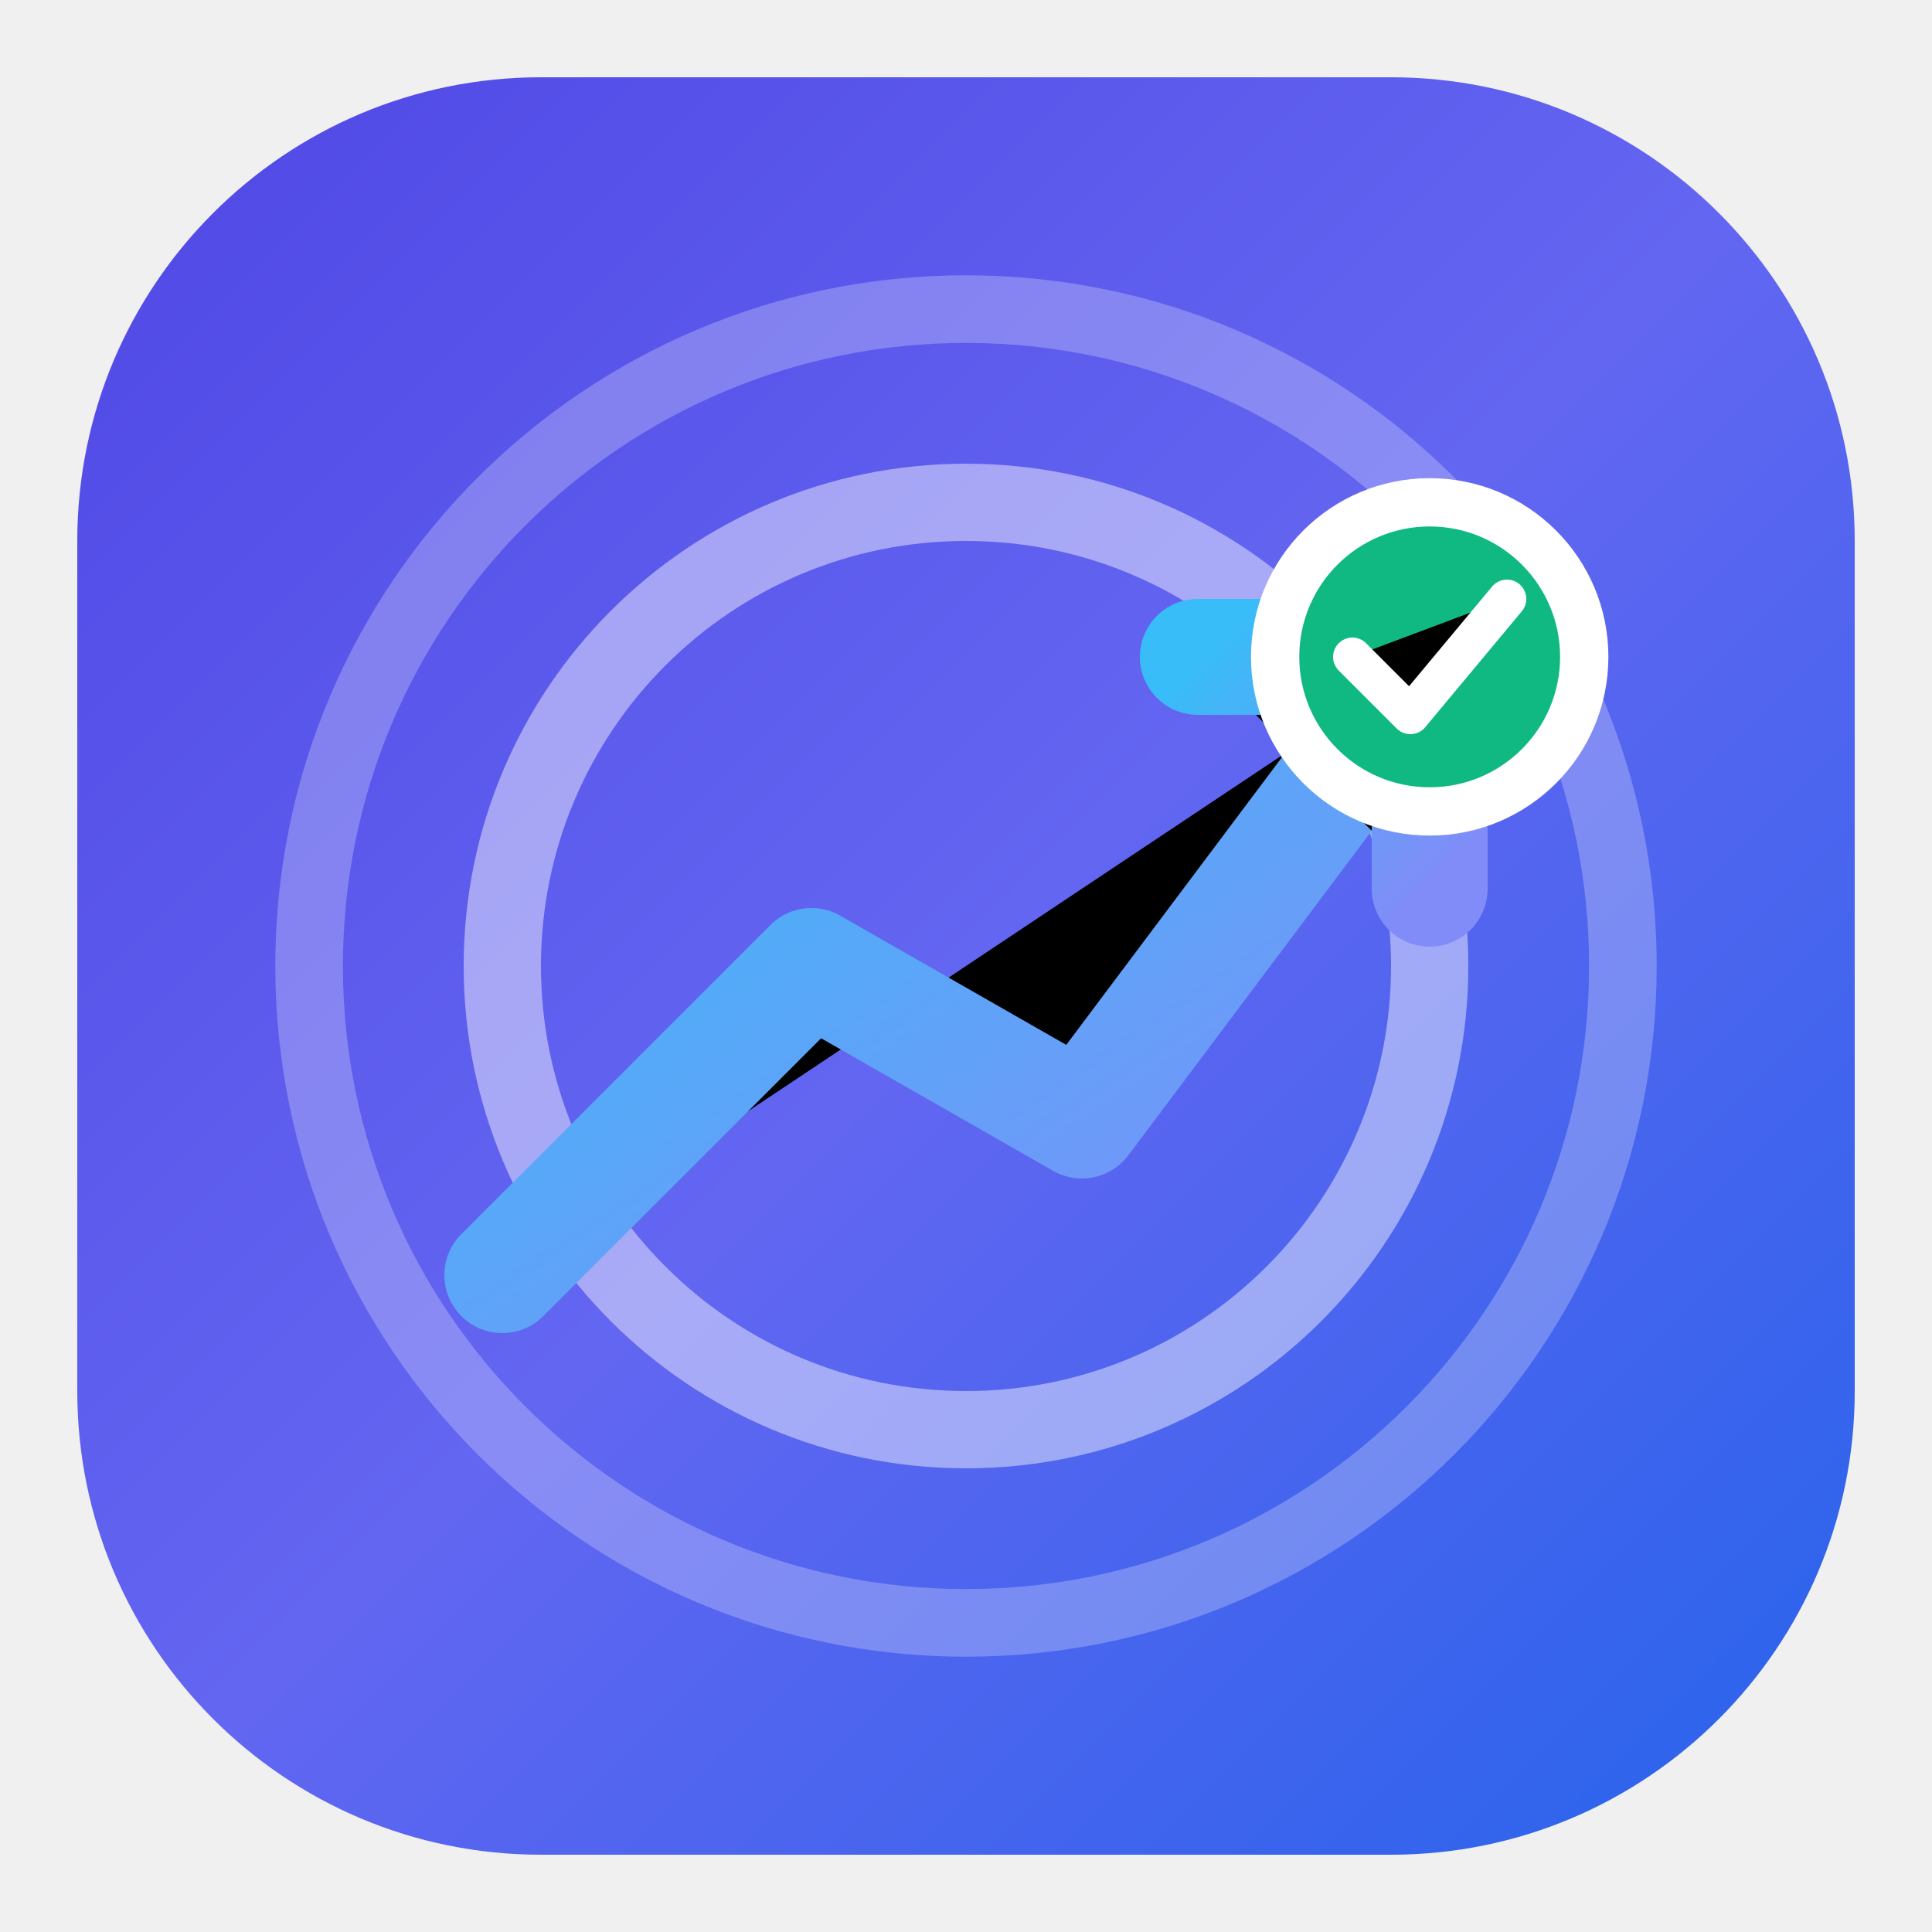
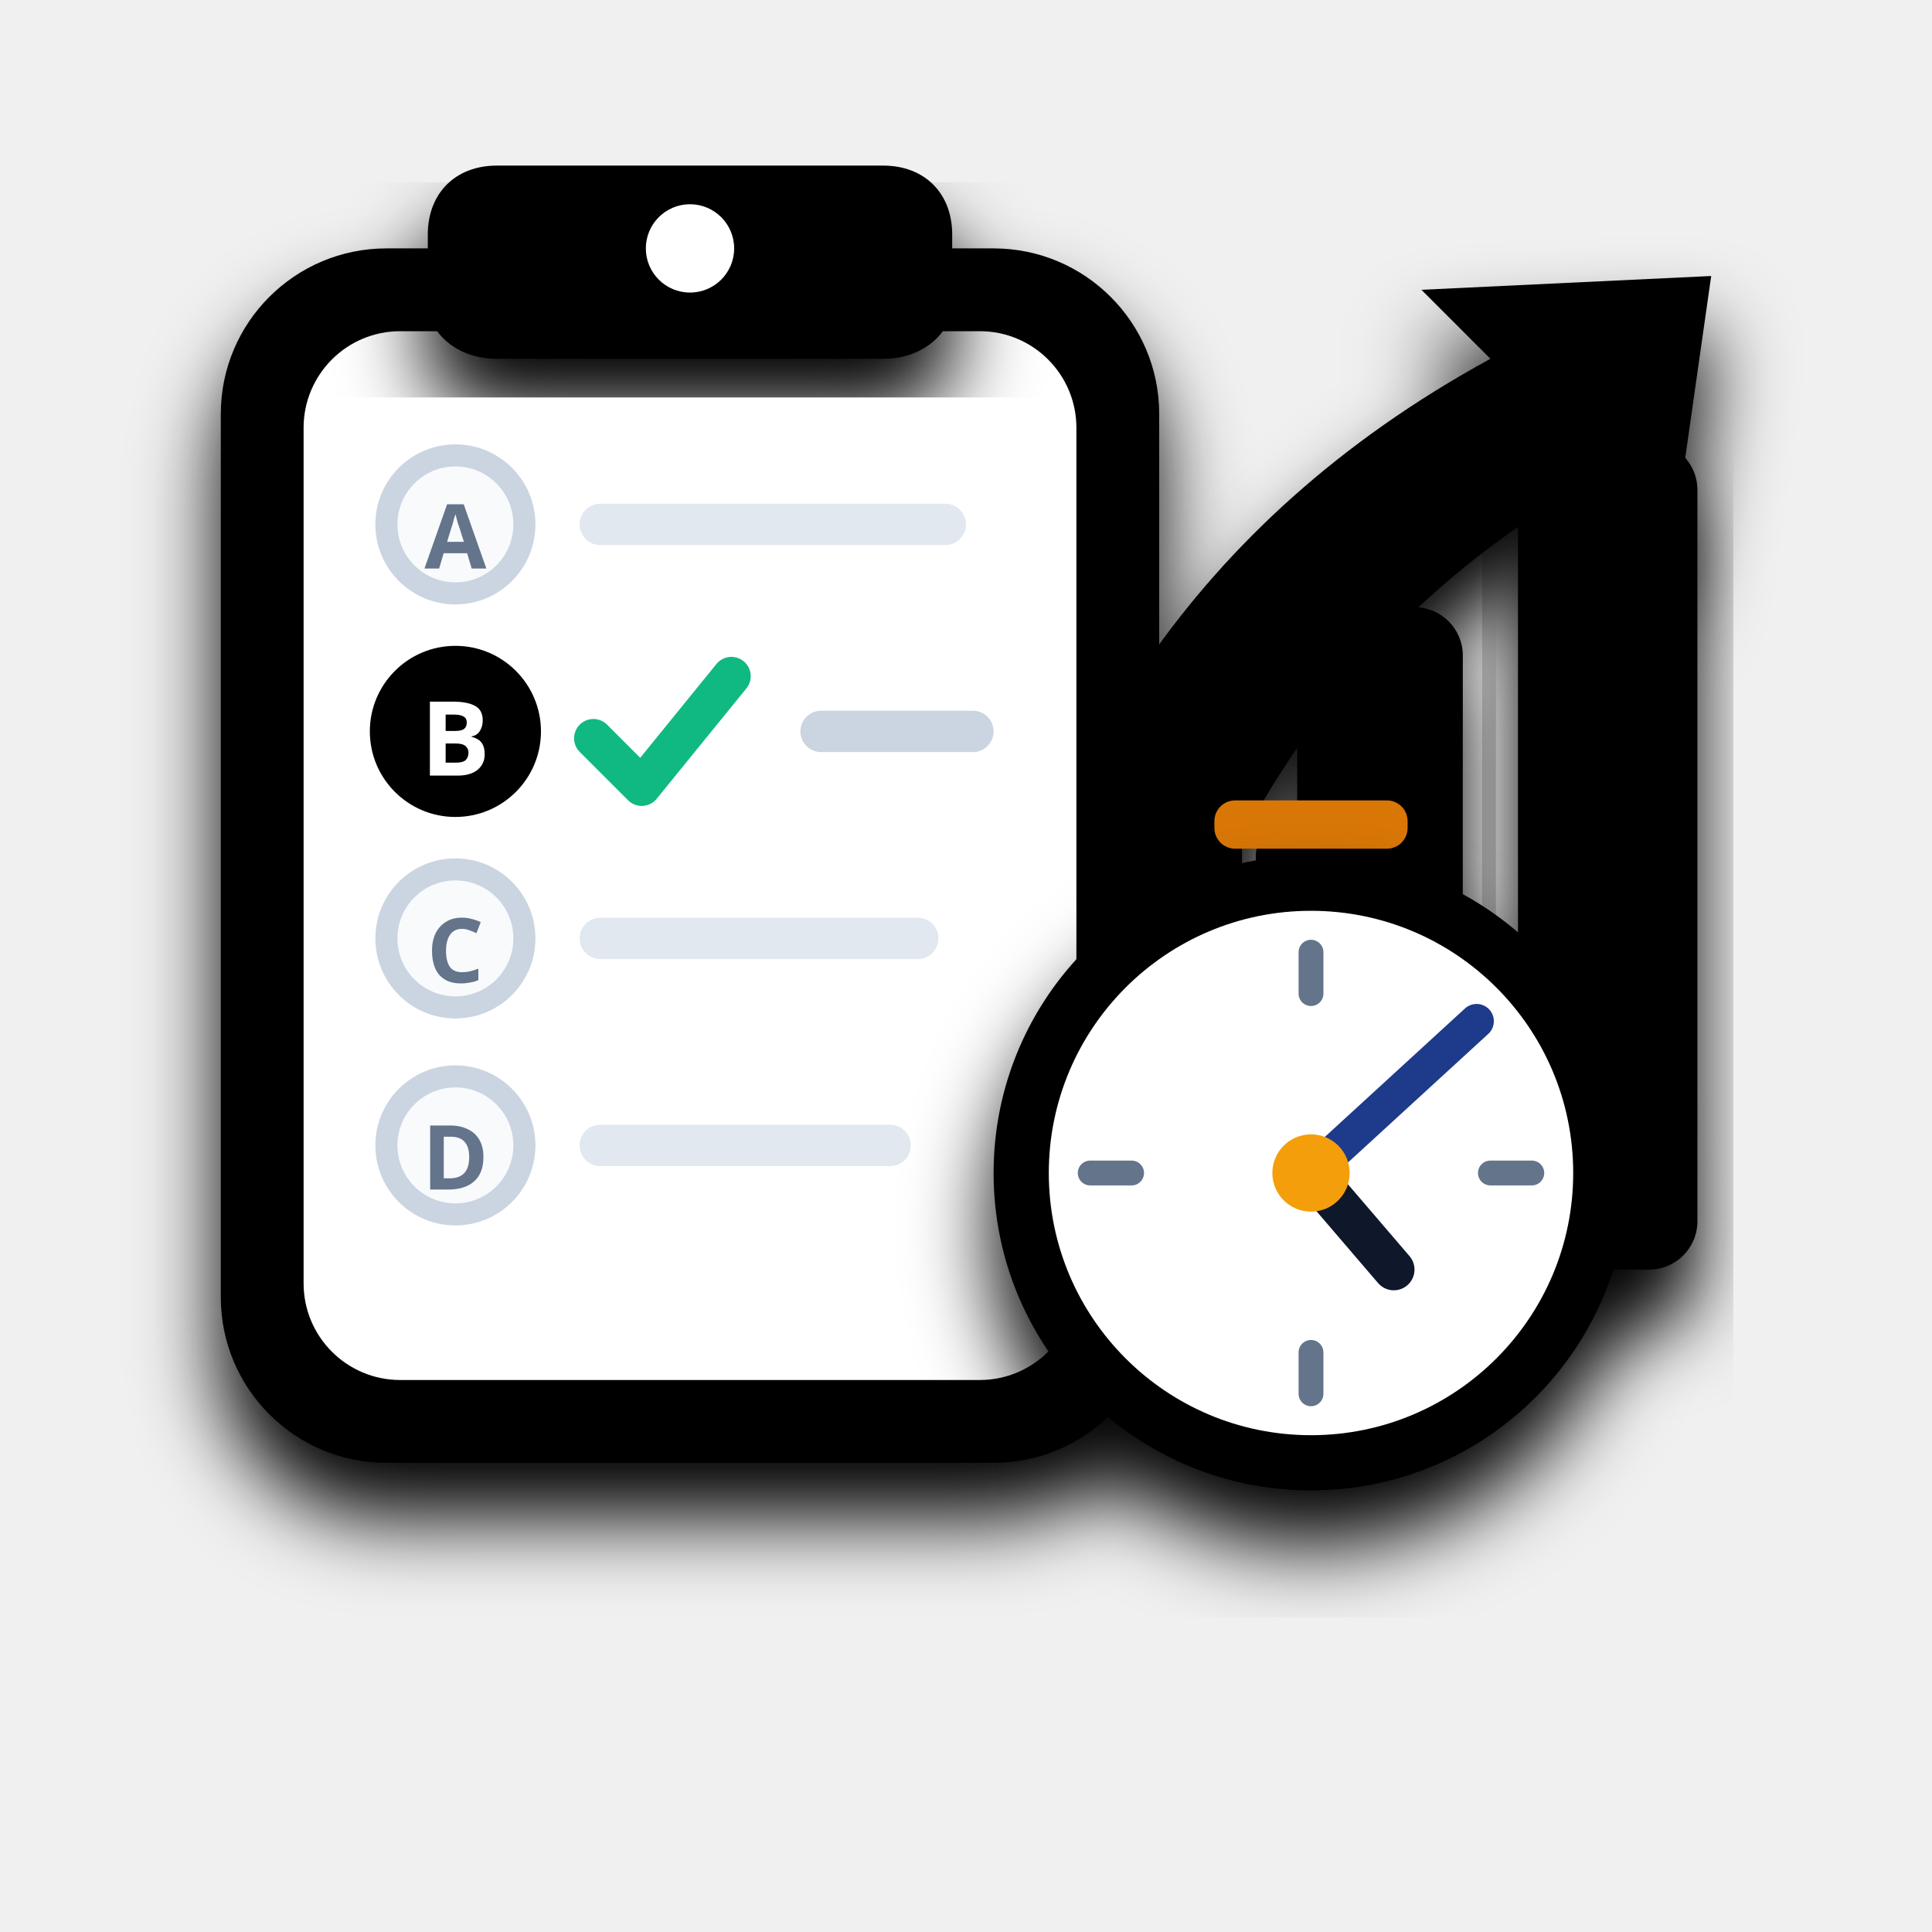
- <svg xmlns="http://www.w3.org/2000/svg" viewBox="0 0 100 100">
+ <svg xmlns="http://www.w3.org/2000/svg" viewBox="0 0 140 140" fill="none">
  <defs>
-     <linearGradient id="mocktrackGrad" x1="0%" y1="0%" x2="100%" y2="100%">
-       <stop offset="0%" stop-color="#4F46E5" />
-       <stop offset="50%" stop-color="#6366F1" />
-       <stop offset="100%" stop-color="#2563EB" />
+     <filter id="pwaShadow" x="-20%" y="-20%" width="140%" height="140%">
+       <feDropShadow dx="0" dy="4" stdDeviation="3" floodColor="#0F172A" floodOpacity="0.2" />
+     </filter>
+     <linearGradient id="pwaBoard" x1="0%" y1="0%" x2="100%" y2="100%">
+       <stop offset="0%" stopColor="#1E3A8A" />
+       <stop offset="60%" stopColor="#172554" />
+       <stop offset="100%" stopColor="#0F172A" />
    </linearGradient>
-     <linearGradient id="accentGrad" x1="0%" y1="0%" x2="100%" y2="100%">
-       <stop offset="0%" stop-color="#38BDF8" />
-       <stop offset="100%" stop-color="#818CF8" />
+     <linearGradient id="pwaGoldClip" x1="0%" y1="0%" x2="0%" y2="100%">
+       <stop offset="0%" stopColor="#FDE047" />
+       <stop offset="40%" stopColor="#F59E0B" />
+       <stop offset="100%" stopColor="#D97706" />
+     </linearGradient>
+     <linearGradient id="pwaBlueBar" x1="0%" y1="0%" x2="0%" y2="100%">
+       <stop offset="0%" stopColor="#38BDF8" />
+       <stop offset="100%" stopColor="#0284C7" />
+     </linearGradient>
+     <linearGradient id="pwaTealBar" x1="0%" y1="0%" x2="0%" y2="100%">
+       <stop offset="0%" stopColor="#2DD4BF" />
+       <stop offset="100%" stopColor="#0D9488" />
+     </linearGradient>
+     <linearGradient id="pwaGoldBar" x1="0%" y1="0%" x2="0%" y2="100%">
+       <stop offset="0%" stopColor="#FBBF24" />
+       <stop offset="100%" stopColor="#D97706" />
+     </linearGradient>
+     <linearGradient id="pwaGreenArrow" x1="0%" y1="100%" x2="100%" y2="0%">
+       <stop offset="0%" stopColor="#10B981" />
+       <stop offset="60%" stopColor="#22C55E" />
+       <stop offset="100%" stopColor="#34D399" />
+     </linearGradient>
+     <linearGradient id="pwaStopwatch" x1="0%" y1="0%" x2="100%" y2="100%">
+       <stop offset="0%" stopColor="#1E3A8A" />
+       <stop offset="100%" stopColor="#0F172A" />
+     </linearGradient>
+     <linearGradient id="pwaBtnB" x1="0%" y1="0%" x2="100%" y2="100%">
+       <stop offset="0%" stopColor="#34D399" />
+       <stop offset="100%" stopColor="#10B981" />
    </linearGradient>
  </defs>
-   <rect x="4" y="4" width="92" height="92" rx="24" fill="url(#mocktrackGrad)" />
-   <circle cx="50" cy="50" r="34" stroke="white" stroke-width="3.5" stroke-opacity="0.25" fill="none" />
-   <circle cx="50" cy="50" r="24" stroke="white" stroke-width="4" stroke-opacity="0.45" fill="none" />
-   <path d="M 26 66 L 42 50 L 56 58 L 74 34" stroke="url(#accentGrad)" stroke-width="6" stroke-linecap="round" stroke-linejoin="round" />
-   <path d="M 62 34 H 74 V 46" stroke="url(#accentGrad)" stroke-width="6" stroke-linecap="round" stroke-linejoin="round" />
-   <circle cx="74" cy="34" r="8" fill="#10B981" stroke="white" stroke-width="2.5" />
-   <path d="M 70 34 L 73 37 L 78 31" stroke="white" stroke-width="2" stroke-linecap="round" stroke-linejoin="round" />
+   <path d="M 72 74 C 76 56 86 38 108 26 L 103 21 L 124 20 L 121 41 L 115 35 C 96 46 88 62 84 76 Z" fill="url(#pwaGreenArrow)" filter="url(#pwaShadow)" />
+   <rect x="78" y="58" width="12" height="34" rx="3.5" fill="url(#pwaBlueBar)" filter="url(#pwaShadow)" />
+   <rect x="94" y="44" width="12" height="48" rx="3.5" fill="url(#pwaTealBar)" filter="url(#pwaShadow)" />
+   <rect x="110" y="32" width="13" height="60" rx="3.5" fill="url(#pwaGoldBar)" filter="url(#pwaShadow)" />
+   <rect x="16" y="18" width="68" height="88" rx="12" fill="url(#pwaBoard)" filter="url(#pwaShadow)" />
+   <rect x="22" y="24" width="56" height="76" rx="7" fill="#FFFFFF" />
+   <path d="M 36 12 L 64 12 C 67 12 69 14 69 17 L 69 22 C 69 24 67 26 64 26 L 36 26 C 33 26 31 24 31 22 L 31 17 C 31 14 33 12 36 12 Z" fill="url(#pwaGoldClip)" filter="url(#pwaShadow)" />
+   <circle cx="50" cy="18" r="3.2" fill="#FFFFFF" />
+   <circle cx="33" cy="38" r="5" stroke="#CBD5E1" stroke-width="1.6" fill="#F8FAFC" />
+   <text x="33" y="41.2" text-anchor="middle" font-size="6.5" font-weight="800" fill="#64748B" font-family="sans-serif">A</text>
+   <rect x="42" y="36.5" width="28" height="3" rx="1.5" fill="#E2E8F0" />
+   <circle cx="33" cy="53" r="6.2" fill="url(#pwaBtnB)" />
+   <text x="33" y="56.2" text-anchor="middle" font-size="7.5" font-weight="900" fill="#FFFFFF" font-family="sans-serif">B</text>
+   <path d="M 43 53.5 L 46.5 57 L 53 49" stroke="#10B981" stroke-width="2.8" stroke-linecap="round" stroke-linejoin="round" />
+   <rect x="58" y="51.5" width="14" height="3" rx="1.5" fill="#CBD5E1" />
+   <circle cx="33" cy="68" r="5" stroke="#CBD5E1" stroke-width="1.6" fill="#F8FAFC" />
+   <text x="33" y="71.2" text-anchor="middle" font-size="6.5" font-weight="800" fill="#64748B" font-family="sans-serif">C</text>
+   <rect x="42" y="66.5" width="26" height="3" rx="1.5" fill="#E2E8F0" />
+   <circle cx="33" cy="83" r="5" stroke="#CBD5E1" stroke-width="1.6" fill="#F8FAFC" />
+   <text x="33" y="86.2" text-anchor="middle" font-size="6.5" font-weight="800" fill="#64748B" font-family="sans-serif">D</text>
+   <rect x="42" y="81.5" width="24" height="3" rx="1.5" fill="#E2E8F0" />
+   <rect x="91" y="60" width="8" height="6" rx="2" fill="url(#pwaStopwatch)" />
+   <rect x="88" y="58" width="14" height="3.5" rx="1.5" fill="#D97706" />
+   <circle cx="95" cy="85" r="23" fill="url(#pwaStopwatch)" filter="url(#pwaShadow)" />
+   <circle cx="95" cy="85" r="19" fill="#FFFFFF" />
+   <line x1="95" y1="69" x2="95" y2="72" stroke="#64748B" stroke-width="1.8" stroke-linecap="round" />
+   <line x1="95" y1="98" x2="95" y2="101" stroke="#64748B" stroke-width="1.8" stroke-linecap="round" />
+   <line x1="79" y1="85" x2="82" y2="85" stroke="#64748B" stroke-width="1.8" stroke-linecap="round" />
+   <line x1="108" y1="85" x2="111" y2="85" stroke="#64748B" stroke-width="1.8" stroke-linecap="round" />
+   <line x1="95" y1="85" x2="107" y2="74" stroke="#1E3A8A" stroke-width="2.5" stroke-linecap="round" />
+   <line x1="95" y1="85" x2="101" y2="92" stroke="#0F172A" stroke-width="3" stroke-linecap="round" />
+   <circle cx="95" cy="85" r="2.8" fill="#F59E0B" />
</svg>
